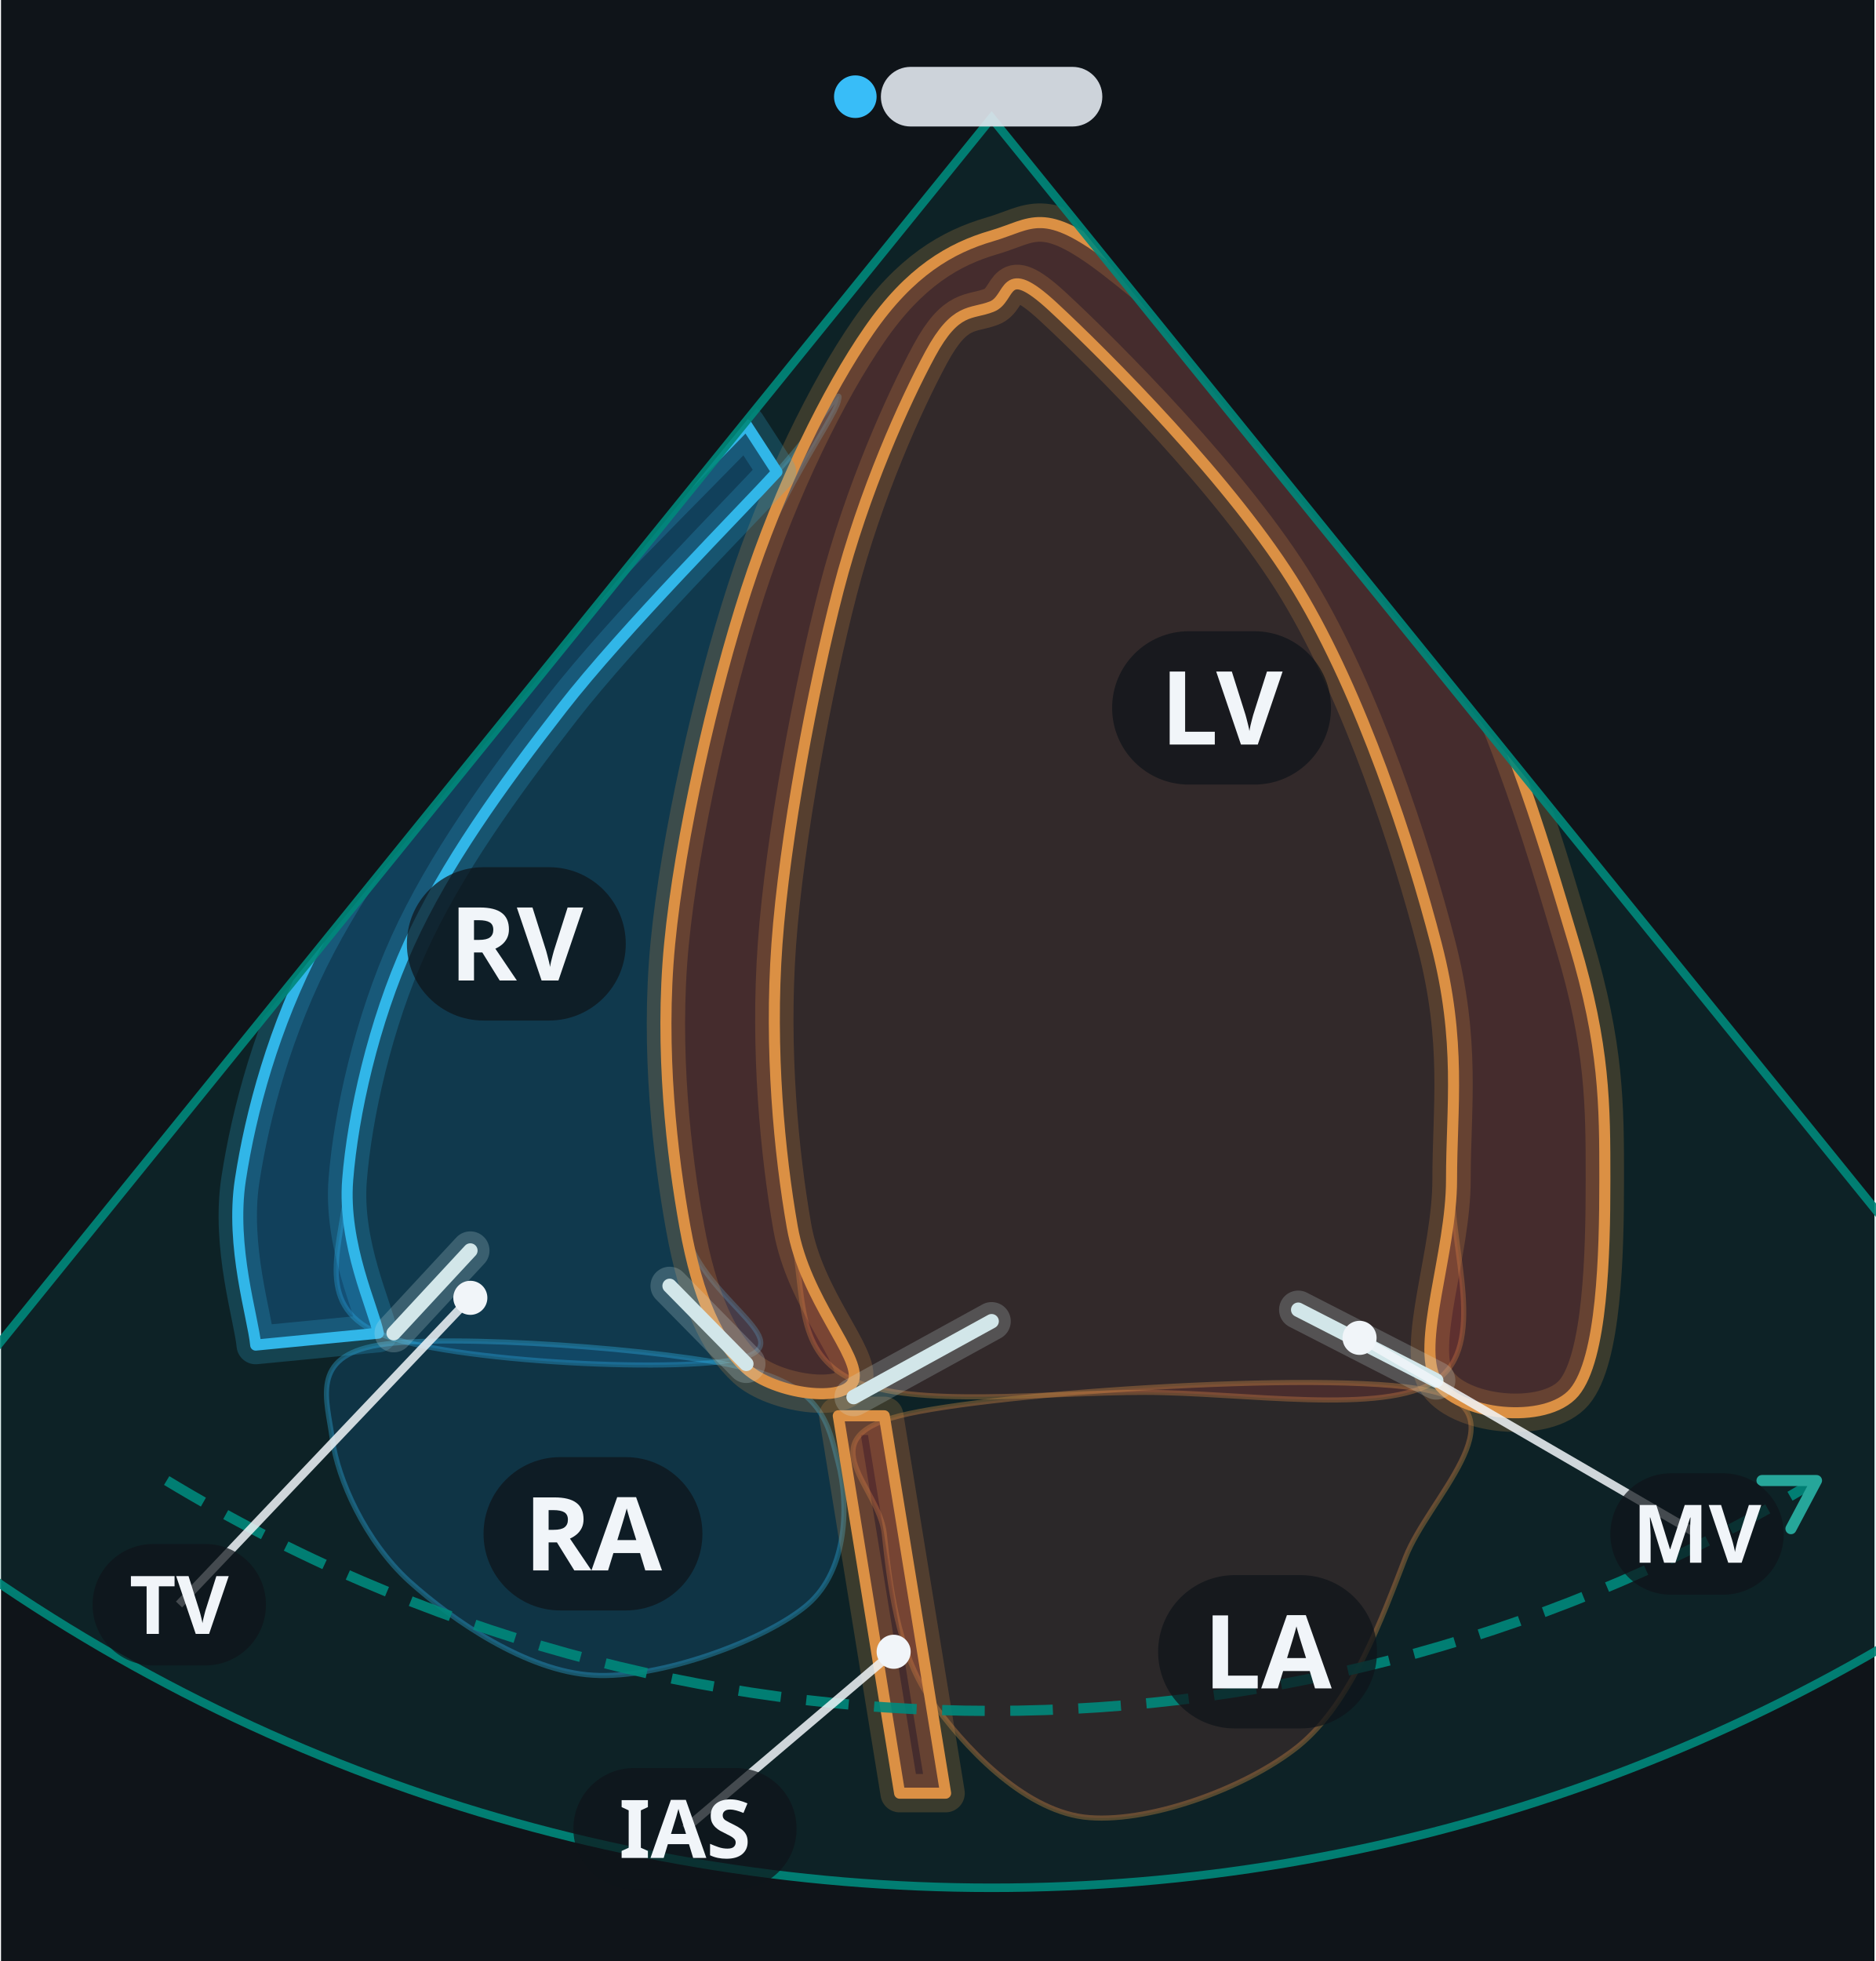
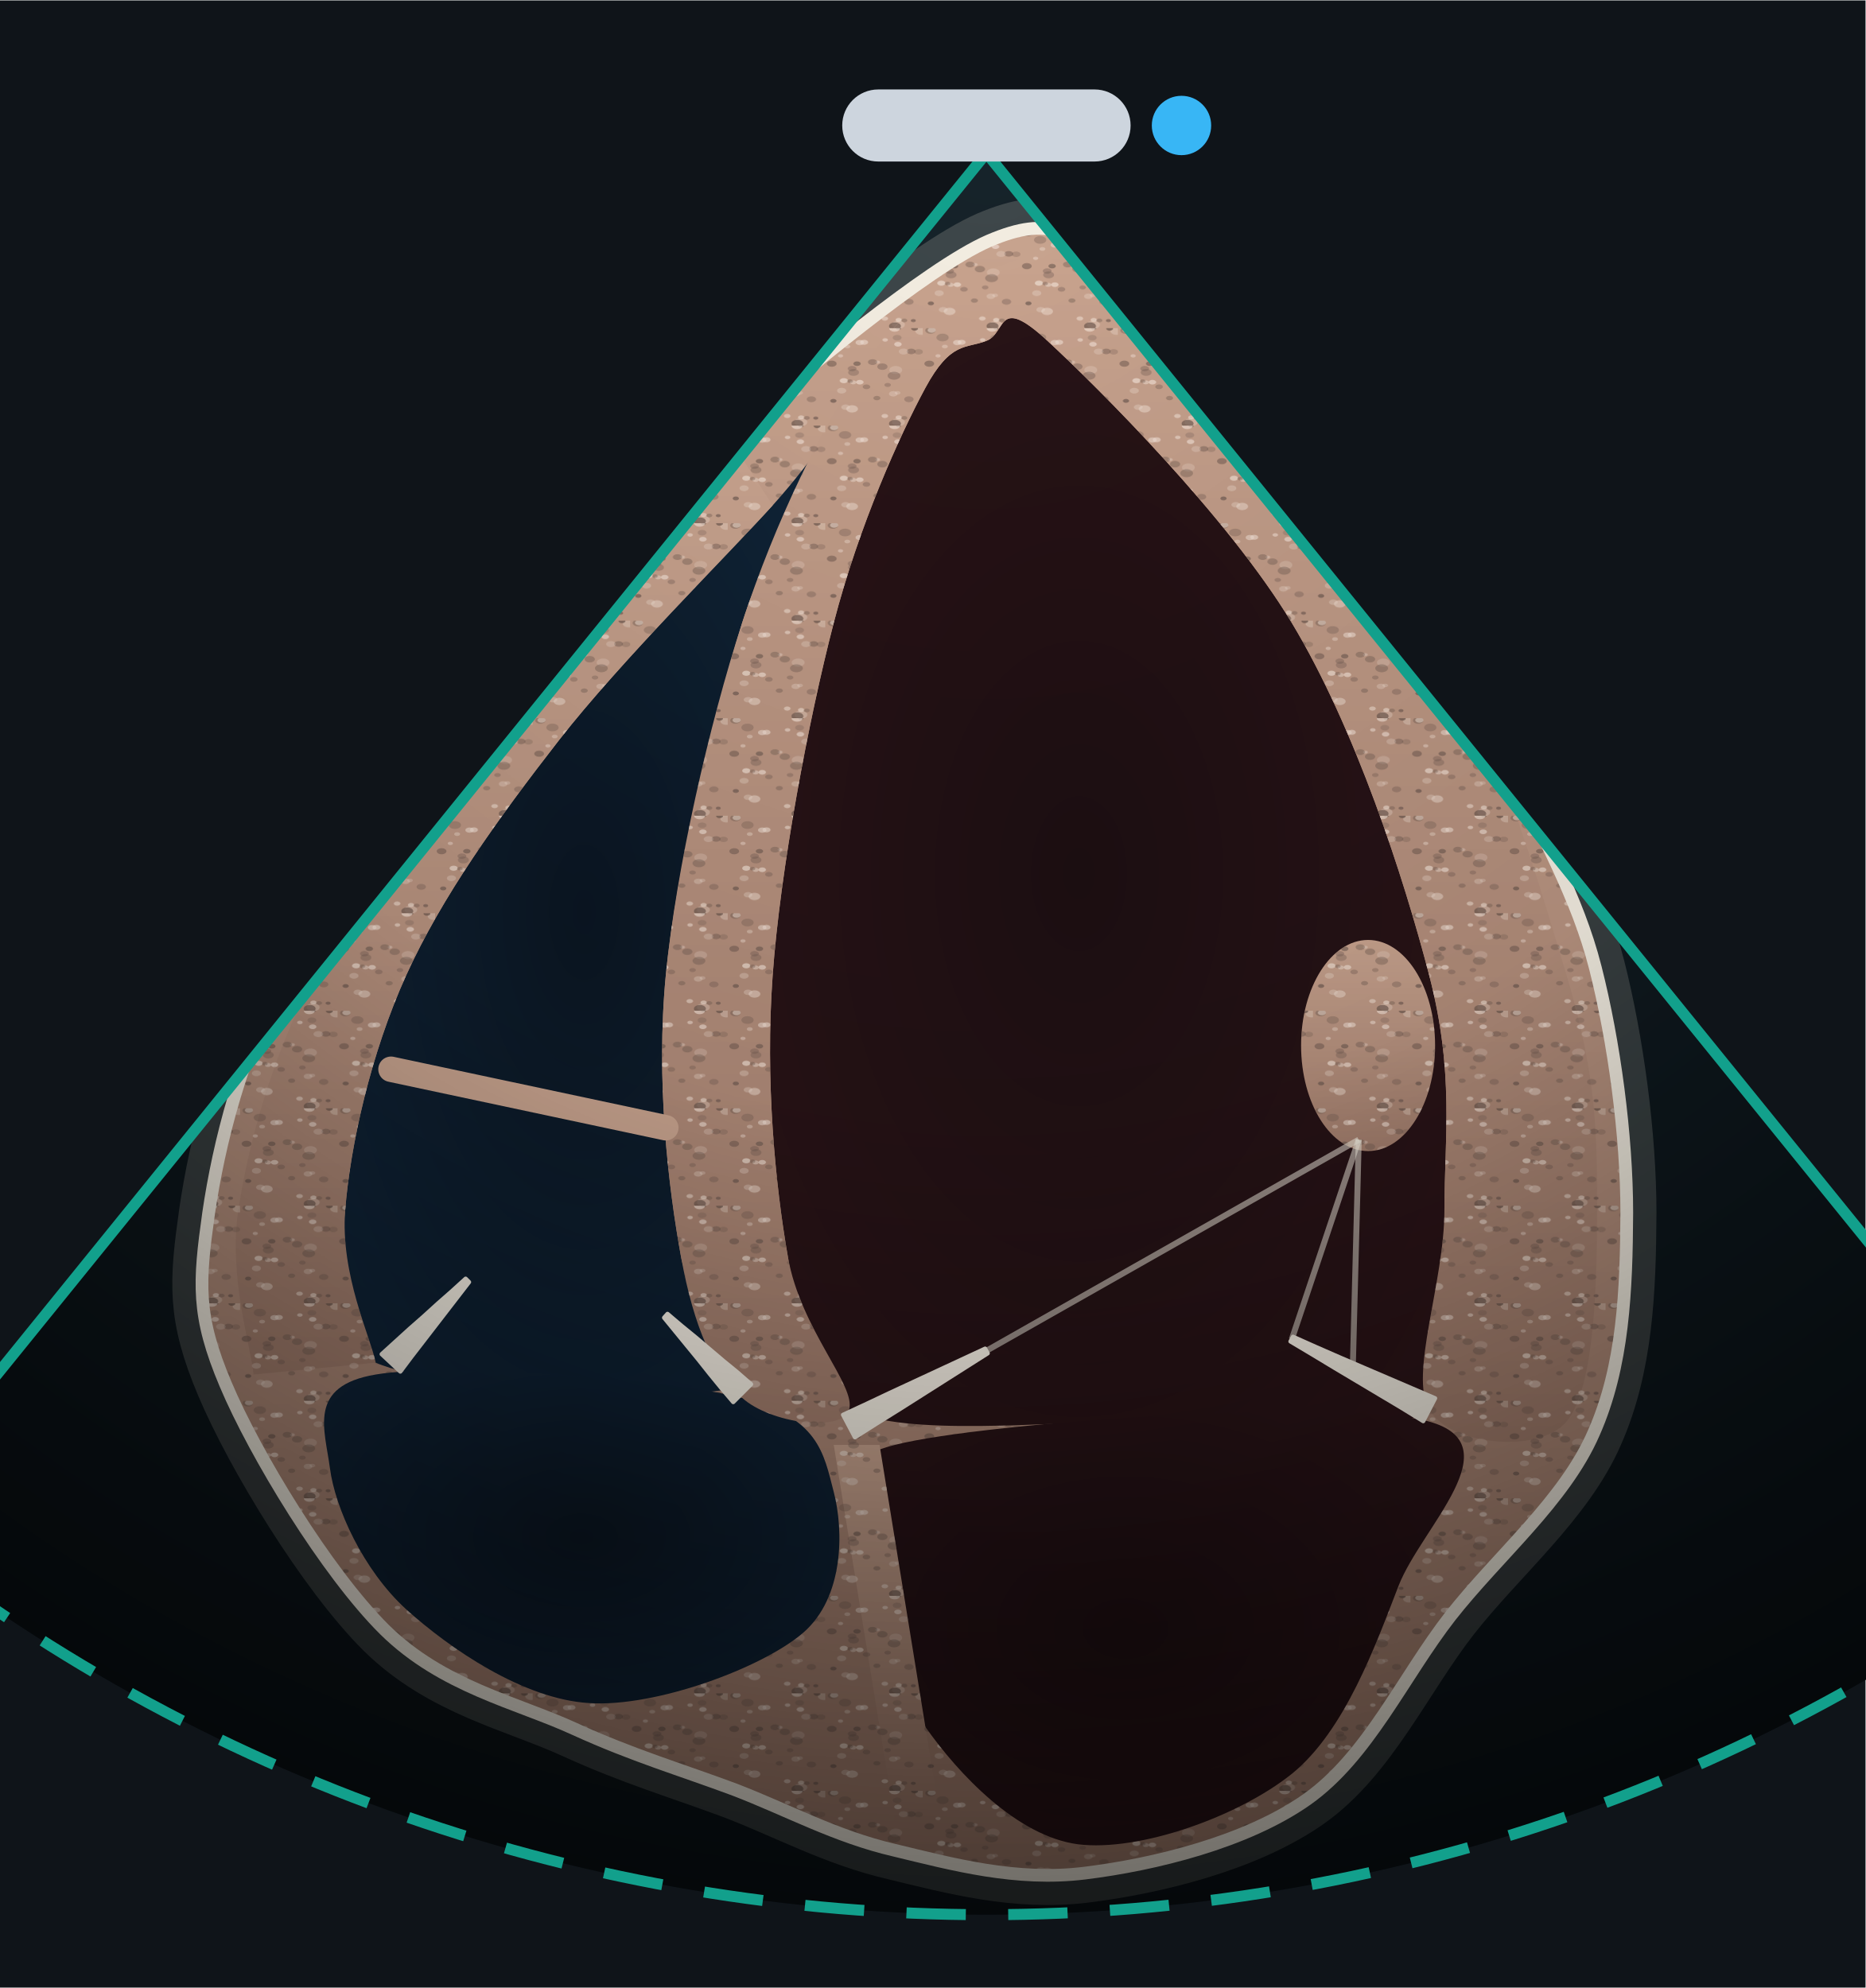
- <svg xmlns="http://www.w3.org/2000/svg" width="440" height="460" viewBox="127.4 0.0 439.9 460.4">
+ <svg xmlns="http://www.w3.org/2000/svg" width="440" height="469" viewBox="127.4 -8.3 439.9 468.7">
  <defs>
    <clipPath id="sector">
      <path d="M 360.0 27.7 L 98.5 350.6 A 415.5 415.5 0 0 0 621.5 350.6 Z" />
    </clipPath>
+     <radialGradient id="bg" gradientUnits="userSpaceOnUse" cx="360.0" cy="27.7" r="415.5">
+       <stop offset="0" stop-color="#16232A" />
+       <stop offset="1" stop-color="#0A1217" />
+     </radialGradient>
+     <radialGradient id="depth" gradientUnits="userSpaceOnUse" cx="360.0" cy="27.7" r="415.5">
+       <stop offset="0" stop-color="#000" stop-opacity="0" />
+       <stop offset="0.55" stop-color="#000" stop-opacity="0.08" />
+       <stop offset="1" stop-color="#000" stop-opacity="0.55" />
+     </radialGradient>
+     <linearGradient id="myoG" x1="0" y1="0" x2="0" y2="1">
+       <stop offset="0" stop-color="#C9A48F" />
+       <stop offset="1" stop-color="#A47F6E" />
+     </linearGradient>
+     <linearGradient id="liverG" x1="0" y1="0" x2="0" y2="1">
+       <stop offset="0" stop-color="#8A7A5C" />
+       <stop offset="1" stop-color="#6B5F49" />
+     </linearGradient>
+     <radialGradient id="bloodR" cx="0.5" cy="0.5" r="0.7">
+       <stop offset="0" stop-color="#0B1622" />
+       <stop offset="1" stop-color="#10253A" />
+     </radialGradient>
+     <radialGradient id="bloodL" cx="0.45" cy="0.5" r="0.7">
+       <stop offset="0" stop-color="#1D0F12" />
+       <stop offset="1" stop-color="#2C1418" />
+     </radialGradient>
+     <pattern id="myoS" width="23" height="23" patternUnits="userSpaceOnUse">
+       <ellipse cx="9.16" cy="3.33" rx="0.94" ry="0.59" fill="#F0DED2" fill-opacity="0.60" />
+       <ellipse cx="14.71" cy="13.40" rx="0.77" ry="0.48" fill="#6F5A51" fill-opacity="0.35" />
+       <ellipse cx="16.62" cy="9.87" rx="1.52" ry="0.95" fill="#F0DED2" fill-opacity="0.26" />
+       <ellipse cx="12.17" cy="16.50" rx="0.83" ry="0.52" fill="#6F5A51" fill-opacity="0.40" />
+       <ellipse cx="4.80" cy="18.65" rx="1.02" ry="0.64" fill="#F0DED2" fill-opacity="0.34" />
+       <ellipse cx="17.27" cy="0.00" rx="0.61" ry="0.38" fill="#6F5A51" fill-opacity="0.68" />
+       <ellipse cx="17.06" cy="15.27" rx="0.68" ry="0.42" fill="#F0DED2" fill-opacity="0.28" />
+       <ellipse cx="1.81" cy="0.54" rx="1.23" ry="0.77" fill="#6F5A51" fill-opacity="0.41" />
+       <ellipse cx="3.60" cy="6.53" rx="0.62" ry="0.39" fill="#F0DED2" fill-opacity="0.47" />
+       <ellipse cx="4.67" cy="2.20" rx="1.45" ry="0.91" fill="#6F5A51" fill-opacity="0.33" />
+       <ellipse cx="17.26" cy="22.19" rx="1.52" ry="0.95" fill="#F0DED2" fill-opacity="0.33" />
+       <ellipse cx="1.53" cy="8.38" rx="1.15" ry="0.72" fill="#6F5A51" fill-opacity="0.54" />
+       <ellipse cx="22.68" cy="0.69" rx="1.42" ry="0.89" fill="#F0DED2" fill-opacity="0.36" />
+       <ellipse cx="9.71" cy="13.84" rx="0.89" ry="0.56" fill="#6F5A51" fill-opacity="0.36" />
+       <ellipse cx="8.14" cy="12.75" rx="0.88" ry="0.55" fill="#F0DED2" fill-opacity="0.66" />
+       <ellipse cx="7.49" cy="8.38" rx="0.87" ry="0.54" fill="#6F5A51" fill-opacity="0.61" />
+       <ellipse cx="16.36" cy="0.01" rx="1.30" ry="0.81" fill="#F0DED2" fill-opacity="0.66" />
+       <ellipse cx="16.95" cy="2.24" rx="1.05" ry="0.66" fill="#6F5A51" fill-opacity="0.26" />
+       <ellipse cx="3.86" cy="14.75" rx="1.08" ry="0.68" fill="#F0DED2" fill-opacity="0.34" />
+       <ellipse cx="16.21" cy="11.22" rx="1.51" ry="0.94" fill="#6F5A51" fill-opacity="0.41" />
+       <ellipse cx="17.32" cy="21.05" rx="0.74" ry="0.46" fill="#F0DED2" fill-opacity="0.62" />
+       <ellipse cx="20.27" cy="5.48" rx="1.05" ry="0.66" fill="#6F5A51" fill-opacity="0.46" />
+       <ellipse cx="6.58" cy="12.79" rx="0.76" ry="0.47" fill="#F0DED2" fill-opacity="0.50" />
+       <ellipse cx="22.01" cy="5.58" rx="1.03" ry="0.64" fill="#6F5A51" fill-opacity="0.28" />
+       <ellipse cx="12.36" cy="8.01" rx="0.58" ry="0.36" fill="#F0DED2" fill-opacity="0.38" />
+       <ellipse cx="21.07" cy="0.08" rx="0.81" ry="0.51" fill="#6F5A51" fill-opacity="0.70" />
+       <ellipse cx="4.38" cy="12.39" rx="0.96" ry="0.60" fill="#F0DED2" fill-opacity="0.70" />
+       <ellipse cx="18.65" cy="21.18" rx="0.71" ry="0.44" fill="#6F5A51" fill-opacity="0.38" />
+       <ellipse cx="16.04" cy="15.49" rx="1.02" ry="0.64" fill="#F0DED2" fill-opacity="0.33" />
+       <ellipse cx="1.91" cy="17.16" rx="0.73" ry="0.46" fill="#6F5A51" fill-opacity="0.68" />
+       <ellipse cx="17.14" cy="3.79" rx="0.88" ry="0.55" fill="#F0DED2" fill-opacity="0.65" />
+       <ellipse cx="19.73" cy="16.78" rx="1.11" ry="0.69" fill="#6F5A51" fill-opacity="0.36" />
+       <ellipse cx="14.04" cy="20.73" rx="0.78" ry="0.49" fill="#F0DED2" fill-opacity="0.57" />
+       <ellipse cx="6.67" cy="10.44" rx="1.29" ry="0.81" fill="#6F5A51" fill-opacity="0.34" />
+       <ellipse cx="8.14" cy="3.39" rx="1.00" ry="0.62" fill="#F0DED2" fill-opacity="0.56" />
+       <ellipse cx="20.77" cy="21.22" rx="0.59" ry="0.37" fill="#6F5A51" fill-opacity="0.64" />
+       <ellipse cx="6.32" cy="19.05" rx="1.38" ry="0.86" fill="#F0DED2" fill-opacity="0.50" />
+       <ellipse cx="11.15" cy="8.00" rx="1.09" ry="0.68" fill="#6F5A51" fill-opacity="0.41" />
+       <ellipse cx="2.10" cy="0.47" rx="0.96" ry="0.60" fill="#F0DED2" fill-opacity="0.53" />
+       <ellipse cx="6.33" cy="9.54" rx="1.03" ry="0.64" fill="#6F5A51" fill-opacity="0.36" />
+       <ellipse cx="5.20" cy="4.33" rx="0.70" ry="0.44" fill="#F0DED2" fill-opacity="0.40" />
+       <ellipse cx="13.47" cy="9.08" rx="1.21" ry="0.76" fill="#6F5A51" fill-opacity="0.41" />
+       <ellipse cx="18.46" cy="5.51" rx="1.12" ry="0.70" fill="#F0DED2" fill-opacity="0.29" />
+       <ellipse cx="5.85" cy="12.50" rx="0.67" ry="0.42" fill="#6F5A51" fill-opacity="0.38" />
+       <ellipse cx="14.12" cy="2.77" rx="0.66" ry="0.41" fill="#F0DED2" fill-opacity="0.59" />
+       <ellipse cx="16.43" cy="22.52" rx="1.41" ry="0.88" fill="#6F5A51" fill-opacity="0.70" />
+     </pattern>
+     <pattern id="liverS" width="27" height="27" patternUnits="userSpaceOnUse">
+       <ellipse cx="2.16" cy="15.33" rx="0.94" ry="0.59" fill="#B3A585" fill-opacity="0.60" />
+       <ellipse cx="25.71" cy="11.40" rx="0.77" ry="0.48" fill="#4E4434" fill-opacity="0.35" />
+       <ellipse cx="4.62" cy="21.87" rx="1.52" ry="0.95" fill="#B3A585" fill-opacity="0.26" />
+       <ellipse cx="1.17" cy="10.50" rx="0.83" ry="0.52" fill="#4E4434" fill-opacity="0.40" />
+       <ellipse cx="26.80" cy="18.65" rx="1.02" ry="0.64" fill="#B3A585" fill-opacity="0.34" />
+       <ellipse cx="10.27" cy="18.00" rx="0.61" ry="0.38" fill="#4E4434" fill-opacity="0.68" />
+       <ellipse cx="1.06" cy="23.27" rx="0.68" ry="0.42" fill="#B3A585" fill-opacity="0.28" />
+       <ellipse cx="1.81" cy="14.54" rx="1.23" ry="0.77" fill="#4E4434" fill-opacity="0.41" />
+       <ellipse cx="14.60" cy="0.53" rx="0.62" ry="0.39" fill="#B3A585" fill-opacity="0.47" />
+       <ellipse cx="24.67" cy="8.20" rx="1.45" ry="0.91" fill="#4E4434" fill-opacity="0.33" />
+       <ellipse cx="12.26" cy="13.19" rx="1.52" ry="0.95" fill="#B3A585" fill-opacity="0.33" />
+       <ellipse cx="4.53" cy="1.38" rx="1.15" ry="0.72" fill="#4E4434" fill-opacity="0.54" />
+       <ellipse cx="21.68" cy="23.69" rx="1.42" ry="0.89" fill="#B3A585" fill-opacity="0.36" />
+       <ellipse cx="18.71" cy="3.84" rx="0.89" ry="0.56" fill="#4E4434" fill-opacity="0.36" />
+       <ellipse cx="1.14" cy="3.75" rx="0.88" ry="0.55" fill="#B3A585" fill-opacity="0.66" />
+       <ellipse cx="22.49" cy="25.38" rx="0.87" ry="0.54" fill="#4E4434" fill-opacity="0.61" />
+       <ellipse cx="16.36" cy="14.01" rx="1.30" ry="0.81" fill="#B3A585" fill-opacity="0.66" />
+       <ellipse cx="7.95" cy="17.24" rx="1.05" ry="0.66" fill="#4E4434" fill-opacity="0.26" />
+       <ellipse cx="5.86" cy="10.75" rx="1.08" ry="0.68" fill="#B3A585" fill-opacity="0.34" />
+       <ellipse cx="14.21" cy="24.22" rx="1.51" ry="0.94" fill="#4E4434" fill-opacity="0.41" />
+       <ellipse cx="6.32" cy="4.05" rx="0.74" ry="0.46" fill="#B3A585" fill-opacity="0.62" />
+       <ellipse cx="15.27" cy="1.48" rx="1.05" ry="0.66" fill="#4E4434" fill-opacity="0.46" />
+       <ellipse cx="26.58" cy="17.79" rx="0.76" ry="0.47" fill="#B3A585" fill-opacity="0.50" />
+       <ellipse cx="2.01" cy="0.58" rx="1.03" ry="0.64" fill="#4E4434" fill-opacity="0.28" />
+       <ellipse cx="19.36" cy="11.01" rx="0.58" ry="0.36" fill="#B3A585" fill-opacity="0.38" />
+       <ellipse cx="7.07" cy="13.08" rx="0.81" ry="0.51" fill="#4E4434" fill-opacity="0.70" />
+       <ellipse cx="5.38" cy="12.39" rx="0.96" ry="0.60" fill="#B3A585" fill-opacity="0.70" />
+       <ellipse cx="16.65" cy="26.18" rx="0.71" ry="0.44" fill="#4E4434" fill-opacity="0.38" />
+       <ellipse cx="14.04" cy="8.49" rx="1.02" ry="0.64" fill="#B3A585" fill-opacity="0.33" />
+       <ellipse cx="14.91" cy="21.16" rx="0.73" ry="0.46" fill="#4E4434" fill-opacity="0.68" />
+       <ellipse cx="26.14" cy="13.79" rx="0.88" ry="0.55" fill="#B3A585" fill-opacity="0.65" />
+       <ellipse cx="26.73" cy="7.78" rx="1.11" ry="0.69" fill="#4E4434" fill-opacity="0.36" />
+       <ellipse cx="16.04" cy="24.73" rx="0.78" ry="0.49" fill="#B3A585" fill-opacity="0.57" />
+       <ellipse cx="26.67" cy="3.44" rx="1.29" ry="0.81" fill="#4E4434" fill-opacity="0.34" />
+       <ellipse cx="8.14" cy="22.39" rx="1.00" ry="0.62" fill="#B3A585" fill-opacity="0.56" />
+       <ellipse cx="18.77" cy="2.22" rx="0.59" ry="0.37" fill="#4E4434" fill-opacity="0.64" />
+       <ellipse cx="24.32" cy="18.05" rx="1.38" ry="0.86" fill="#B3A585" fill-opacity="0.50" />
+       <ellipse cx="3.15" cy="20.00" rx="1.09" ry="0.68" fill="#4E4434" fill-opacity="0.41" />
+       <ellipse cx="26.10" cy="20.47" rx="0.96" ry="0.60" fill="#B3A585" fill-opacity="0.53" />
+       <ellipse cx="16.33" cy="19.54" rx="1.03" ry="0.64" fill="#4E4434" fill-opacity="0.36" />
+       <ellipse cx="22.20" cy="7.33" rx="0.70" ry="0.44" fill="#B3A585" fill-opacity="0.40" />
+       <ellipse cx="21.47" cy="21.08" rx="1.21" ry="0.76" fill="#4E4434" fill-opacity="0.41" />
+       <ellipse cx="0.46" cy="13.51" rx="1.12" ry="0.70" fill="#B3A585" fill-opacity="0.29" />
+       <ellipse cx="8.85" cy="22.50" rx="0.67" ry="0.42" fill="#4E4434" fill-opacity="0.38" />
+       <ellipse cx="20.12" cy="22.77" rx="0.66" ry="0.41" fill="#B3A585" fill-opacity="0.59" />
+       <ellipse cx="16.43" cy="2.52" rx="1.41" ry="0.88" fill="#4E4434" fill-opacity="0.70" />
+       <ellipse cx="10.22" cy="26.43" rx="0.60" ry="0.38" fill="#B3A585" fill-opacity="0.38" />
+       <ellipse cx="25.29" cy="19.70" rx="0.95" ry="0.59" fill="#4E4434" fill-opacity="0.42" />
+       <ellipse cx="11.56" cy="15.85" rx="0.70" ry="0.44" fill="#B3A585" fill-opacity="0.44" />
+       <ellipse cx="26.03" cy="8.96" rx="0.89" ry="0.56" fill="#4E4434" fill-opacity="0.25" />
+       <ellipse cx="12.98" cy="21.07" rx="0.92" ry="0.57" fill="#B3A585" fill-opacity="0.38" />
+       <ellipse cx="24.69" cy="13.38" rx="0.87" ry="0.54" fill="#4E4434" fill-opacity="0.30" />
+       <ellipse cx="8.76" cy="5.97" rx="0.90" ry="0.56" fill="#B3A585" fill-opacity="0.64" />
+       <ellipse cx="17.35" cy="14.44" rx="1.13" ry="0.71" fill="#4E4434" fill-opacity="0.38" />
+     </pattern>
  </defs>
-   <rect x="127.4" y="0.0" width="439.9" height="460.4" fill="#0F1419" />
+   <rect x="127.4" y="-8.3" width="439.9" height="468.7" fill="#0F1419" />
  <g clip-path="url(#sector)">
-     <path d="M 309.6 110.8 C 298.8 122.8 273.6 147.7 259.2 166.2 C 244.8 184.7 231.6 203.1 223.2 221.6 C 214.8 240.1 210.0 261.8 208.8 277.0 C 207.6 292.2 200.4 306.1 216.0 313.0 C 231.6 319.9 290.4 322.7 302.4 318.5 C 314.4 314.4 291.0 304.2 288.0 288.1 C 285.0 271.9 282.0 246.5 284.4 221.6 C 286.8 196.7 295.8 159.7 302.4 138.5 C 309.0 117.3 322.8 98.8 324.0 94.2 C 325.2 89.6 320.4 98.8 309.6 110.8 Z" fill="#1E88E5" fill-opacity="0.22" stroke="#38BDF8" stroke-opacity="0.35" stroke-width="1.2" />
-     <path d="M 345.6 83.1 C 351.6 72.0 355.2 73.9 360.0 72.0 C 364.8 70.2 362.4 60.9 374.4 72.0 C 386.4 83.1 417.0 113.6 432.0 138.5 C 447.0 163.4 458.4 198.5 464.4 221.6 C 470.4 244.7 468.0 259.9 468.0 277.0 C 468.0 294.1 476.4 315.8 464.4 324.1 C 452.4 332.4 418.8 326.9 396.0 326.9 C 373.2 326.9 341.4 330.6 327.6 324.1 C 313.8 317.6 316.2 305.2 313.2 288.1 C 310.2 271.0 307.8 246.5 309.6 221.6 C 311.4 196.7 318.0 161.6 324.0 138.5 C 330.0 115.4 339.6 94.2 345.6 83.1 Z" fill="#E53935" fill-opacity="0.2" stroke="#FB923C" stroke-opacity="0.35" stroke-width="1.2" />
-     <path d="M 216.0 315.8 C 232.2 313.0 284.4 316.7 302.4 321.3 C 320.4 325.9 321.6 334.2 324.0 343.5 C 326.4 352.7 326.4 368.4 316.8 376.7 C 307.2 385.0 282.0 394.3 266.4 393.3 C 250.8 392.4 233.4 380.4 223.2 371.2 C 213.0 361.9 206.4 347.2 205.2 337.9 C 204.0 328.7 199.8 318.5 216.0 315.8 Z" fill="#1E88E5" fill-opacity="0.18" stroke="#38BDF8" stroke-opacity="0.35" stroke-width="1.2" />
-     <path d="M 338.4 332.4 C 360.0 326.9 444.6 321.3 464.4 326.9 C 484.2 332.4 462.6 351.8 457.2 365.6 C 451.8 379.5 444.6 399.8 432.0 410.0 C 419.4 420.1 396.0 428.4 381.6 426.6 C 367.2 424.7 353.4 410.0 345.6 398.9 C 337.8 387.8 336.0 371.2 334.8 360.1 C 333.6 349.0 316.8 337.9 338.4 332.4 Z" fill="#E53935" fill-opacity="0.16" stroke="#FB923C" stroke-opacity="0.35" stroke-width="1.2" />
-     <path d="M 302.4 321.3 C 295.8 315.3 291.0 304.7 288.0 288.1 C 285.0 271.5 282.0 246.5 284.4 221.6 C 286.8 196.7 294.6 162.5 302.4 138.5 C 310.2 114.5 321.6 91.4 331.2 77.6 C 340.8 63.7 350.4 58.2 360.0 55.4 C 369.6 52.6 372.0 48.0 388.8 60.9 C 405.6 73.9 442.8 106.2 460.8 133.0 C 478.8 159.7 489.6 197.6 496.8 221.6 C 504.0 245.6 504.0 259.5 504.0 277.0 C 504.0 294.5 503.4 319.0 496.8 326.9 C 490.2 334.7 469.2 332.4 464.4 324.1 C 459.6 315.8 468.0 294.1 468.0 277.0 C 468.0 259.9 470.4 244.7 464.4 221.6 C 458.4 198.5 447.0 163.4 432.0 138.5 C 417.0 113.6 386.4 83.1 374.4 72.0 C 362.4 60.9 364.8 70.2 360.0 72.0 C 355.2 73.9 351.6 72.0 345.6 83.1 C 339.6 94.2 330.0 115.4 324.0 138.5 C 318.0 161.6 311.4 196.7 309.6 221.6 C 307.8 246.5 310.2 271.0 313.2 288.1 C 316.2 305.2 329.4 318.5 327.6 324.1 C 325.8 329.6 309.0 327.3 302.4 321.3 Z" fill="#E53935" fill-opacity="0.3" stroke="#FB923C" stroke-opacity="0.22" stroke-width="9.0" stroke-linejoin="round" stroke-linecap="round" />
-     <path d="M 302.4 321.3 C 295.8 315.3 291.0 304.7 288.0 288.1 C 285.0 271.5 282.0 246.5 284.4 221.6 C 286.8 196.7 294.6 162.5 302.4 138.5 C 310.2 114.5 321.6 91.4 331.2 77.6 C 340.8 63.7 350.4 58.2 360.0 55.4 C 369.6 52.6 372.0 48.0 388.8 60.9 C 405.6 73.9 442.8 106.2 460.8 133.0 C 478.8 159.7 489.6 197.6 496.8 221.6 C 504.0 245.6 504.0 259.5 504.0 277.0 C 504.0 294.5 503.4 319.0 496.8 326.9 C 490.2 334.7 469.2 332.4 464.4 324.1 C 459.6 315.8 468.0 294.1 468.0 277.0 C 468.0 259.9 470.4 244.7 464.4 221.6 C 458.4 198.5 447.0 163.4 432.0 138.5 C 417.0 113.6 386.4 83.1 374.4 72.0 C 362.4 60.9 364.8 70.2 360.0 72.0 C 355.2 73.9 351.6 72.0 345.6 83.1 C 339.6 94.2 330.0 115.4 324.0 138.5 C 318.0 161.6 311.4 196.7 309.6 221.6 C 307.8 246.5 310.2 271.0 313.2 288.1 C 316.2 305.2 329.4 318.5 327.6 324.1 C 325.8 329.6 309.0 327.3 302.4 321.3 Z" fill="none" stroke="#FB923C" stroke-width="2.6" stroke-linejoin="round" stroke-linecap="round" />
-     <path d="M 302.4 99.7 C 292.8 109.9 261.6 140.3 244.8 160.7 C 228.0 181.0 211.8 202.2 201.6 221.6 C 191.4 241.0 186.0 261.3 183.6 277.0 C 181.2 292.7 186.6 309.3 187.2 315.8 L 216.0 313.0 C 214.8 307.0 207.6 292.2 208.8 277.0 C 210.0 261.8 214.8 240.1 223.2 221.6 C 231.6 203.1 244.8 184.7 259.2 166.2 C 273.6 147.7 301.2 120.0 309.6 110.8 Z" fill="#1E88E5" fill-opacity="0.3" stroke="#38BDF8" stroke-opacity="0.22" stroke-width="9.0" stroke-linejoin="round" stroke-linecap="round" />
-     <path d="M 302.4 99.7 C 292.8 109.9 261.6 140.3 244.8 160.7 C 228.0 181.0 211.8 202.2 201.6 221.6 C 191.4 241.0 186.0 261.3 183.6 277.0 C 181.2 292.7 186.6 309.3 187.2 315.8 L 216.0 313.0 C 214.8 307.0 207.6 292.2 208.8 277.0 C 210.0 261.8 214.8 240.1 223.2 221.6 C 231.6 203.1 244.8 184.7 259.2 166.2 C 273.6 147.7 301.2 120.0 309.6 110.8 Z" fill="none" stroke="#38BDF8" stroke-width="2.6" stroke-linejoin="round" stroke-linecap="round" />
-     <path d="M 324.0 332.4 C 325.2 339.8 328.8 361.9 331.2 376.7 C 333.6 391.5 337.2 413.7 338.4 421.0 L 349.2 421.0 C 348.0 413.7 344.4 391.5 342.0 376.7 C 339.6 361.9 336.0 339.8 334.8 332.4 Z" fill="#E53935" fill-opacity="0.3" stroke="#FB923C" stroke-opacity="0.22" stroke-width="9.0" stroke-linejoin="round" stroke-linecap="round" />
-     <path d="M 324.0 332.4 C 325.2 339.8 328.8 361.9 331.2 376.7 C 333.6 391.5 337.2 413.7 338.4 421.0 L 349.2 421.0 C 348.0 413.7 344.4 391.5 342.0 376.7 C 339.6 361.9 336.0 339.8 334.8 332.4 Z" fill="none" stroke="#FB923C" stroke-width="2.6" stroke-linejoin="round" stroke-linecap="round" />
-     <path d="M 219.6 313.0 L 237.6 293.6" fill="none" fill-opacity="0.0" stroke="#F1F5F9" stroke-opacity="0.22" stroke-width="9.0" stroke-linejoin="round" stroke-linecap="round" />
-     <path d="M 219.6 313.0 L 237.6 293.6" fill="none" stroke="#F1F5F9" stroke-width="3.4" stroke-linejoin="round" stroke-linecap="round" />
-     <path d="M 302.4 320.2 L 284.4 301.9" fill="none" fill-opacity="0.0" stroke="#F1F5F9" stroke-opacity="0.22" stroke-width="9.0" stroke-linejoin="round" stroke-linecap="round" />
-     <path d="M 302.4 320.2 L 284.4 301.9" fill="none" stroke="#F1F5F9" stroke-width="3.4" stroke-linejoin="round" stroke-linecap="round" />
-     <path d="M 327.6 328.0 L 360.0 310.2" fill="none" fill-opacity="0.0" stroke="#F1F5F9" stroke-opacity="0.22" stroke-width="9.0" stroke-linejoin="round" stroke-linecap="round" />
-     <path d="M 327.6 328.0 L 360.0 310.2" fill="none" stroke="#F1F5F9" stroke-width="3.4" stroke-linejoin="round" stroke-linecap="round" />
-     <path d="M 464.4 324.1 L 432.0 307.5" fill="none" fill-opacity="0.0" stroke="#F1F5F9" stroke-opacity="0.22" stroke-width="9.0" stroke-linejoin="round" stroke-linecap="round" />
-     <path d="M 464.4 324.1 L 432.0 307.5" fill="none" stroke="#F1F5F9" stroke-width="3.4" stroke-linejoin="round" stroke-linecap="round" />
+     <path d="M 360.0 27.7 L 98.5 350.6 A 415.5 415.5 0 0 0 621.5 350.6 Z" fill="url(#bg)" />
+     <path d="M 176.6 277.7 C 179.0 261.3 184.3 240.1 194.9 219.7 C 205.4 199.4 227.3 171.5 239.9 155.6 C 252.5 139.7 260.2 134.7 270.3 124.3 C 280.5 113.8 285.7 105.6 300.7 92.9 C 315.8 80.3 345.7 54.9 360.6 48.4 C 375.6 42.0 379.2 47.0 390.4 54.1 C 401.6 61.2 415.5 78.7 428.0 91.0 C 440.5 103.3 456.1 114.0 465.6 127.8 C 475.0 141.7 478.2 158.5 484.6 173.9 C 490.9 189.2 499.2 202.6 503.6 219.9 C 508.0 237.2 511.0 259.4 511.0 277.7 C 510.9 296.0 510.2 313.8 503.2 329.6 C 496.3 345.5 480.7 358.4 469.4 372.8 C 458.2 387.2 450.0 405.8 435.6 416.0 C 421.3 426.1 399.5 431.4 383.2 433.4 C 367.0 435.4 352.0 431.3 338.3 428.0 C 324.5 424.8 313.1 418.5 300.6 413.7 C 288.0 409.0 276.7 405.7 262.9 399.4 C 249.2 393.1 231.8 389.5 218.1 376.0 C 204.4 362.4 187.5 334.5 180.6 318.1 C 173.7 301.8 174.3 294.1 176.6 277.7 Z" fill="none" stroke="#F4EEE2" stroke-opacity="0.18" stroke-width="14" stroke-linejoin="round" />
+     <path d="M 176.6 277.7 C 179.0 261.3 184.3 240.1 194.9 219.7 C 205.4 199.4 227.3 171.5 239.9 155.6 C 252.5 139.7 260.2 134.7 270.3 124.3 C 280.5 113.8 285.7 105.6 300.7 92.9 C 315.8 80.3 345.7 54.9 360.6 48.4 C 375.6 42.0 379.2 47.0 390.4 54.1 C 401.6 61.2 415.5 78.7 428.0 91.0 C 440.5 103.3 456.1 114.0 465.6 127.8 C 475.0 141.7 478.2 158.5 484.6 173.9 C 490.9 189.2 499.2 202.6 503.6 219.9 C 508.0 237.2 511.0 259.4 511.0 277.7 C 510.9 296.0 510.2 313.8 503.2 329.6 C 496.3 345.5 480.7 358.4 469.4 372.8 C 458.2 387.2 450.0 405.8 435.6 416.0 C 421.3 426.1 399.5 431.4 383.2 433.4 C 367.0 435.4 352.0 431.3 338.3 428.0 C 324.5 424.8 313.1 418.5 300.6 413.7 C 288.0 409.0 276.7 405.7 262.9 399.4 C 249.2 393.1 231.8 389.5 218.1 376.0 C 204.4 362.4 187.5 334.5 180.6 318.1 C 173.7 301.8 174.3 294.1 176.6 277.7 Z" fill="url(#myoG)" />
+     <path d="M 176.6 277.7 C 179.0 261.3 184.3 240.1 194.9 219.7 C 205.4 199.4 227.3 171.5 239.9 155.6 C 252.5 139.7 260.2 134.7 270.3 124.3 C 280.5 113.8 285.7 105.6 300.7 92.9 C 315.8 80.3 345.7 54.9 360.6 48.4 C 375.6 42.0 379.2 47.0 390.4 54.1 C 401.6 61.2 415.5 78.7 428.0 91.0 C 440.5 103.3 456.1 114.0 465.6 127.8 C 475.0 141.7 478.2 158.5 484.6 173.9 C 490.9 189.2 499.2 202.6 503.6 219.9 C 508.0 237.2 511.0 259.4 511.0 277.7 C 510.9 296.0 510.2 313.8 503.2 329.6 C 496.3 345.5 480.7 358.4 469.4 372.8 C 458.2 387.2 450.0 405.8 435.6 416.0 C 421.3 426.1 399.5 431.4 383.2 433.4 C 367.0 435.4 352.0 431.3 338.3 428.0 C 324.5 424.8 313.1 418.5 300.6 413.7 C 288.0 409.0 276.7 405.7 262.9 399.4 C 249.2 393.1 231.8 389.5 218.1 376.0 C 204.4 362.4 187.5 334.5 180.6 318.1 C 173.7 301.8 174.3 294.1 176.6 277.7 Z" fill="url(#myoS)" />
+     <path d="M 176.6 277.7 C 179.0 261.3 184.3 240.1 194.9 219.7 C 205.4 199.4 227.3 171.5 239.9 155.6 C 252.5 139.7 260.2 134.7 270.3 124.3 C 280.5 113.8 285.7 105.6 300.7 92.9 C 315.8 80.3 345.7 54.9 360.6 48.4 C 375.6 42.0 379.2 47.0 390.4 54.1 C 401.6 61.2 415.5 78.7 428.0 91.0 C 440.5 103.3 456.1 114.0 465.6 127.8 C 475.0 141.7 478.2 158.5 484.6 173.9 C 490.9 189.2 499.2 202.6 503.6 219.9 C 508.0 237.2 511.0 259.4 511.0 277.7 C 510.9 296.0 510.2 313.8 503.2 329.6 C 496.3 345.5 480.7 358.4 469.4 372.8 C 458.2 387.2 450.0 405.8 435.6 416.0 C 421.3 426.1 399.5 431.4 383.2 433.4 C 367.0 435.4 352.0 431.3 338.3 428.0 C 324.5 424.8 313.1 418.5 300.6 413.7 C 288.0 409.0 276.7 405.7 262.9 399.4 C 249.2 393.1 231.8 389.5 218.1 376.0 C 204.4 362.4 187.5 334.5 180.6 318.1 C 173.7 301.8 174.3 294.1 176.6 277.7 Z" fill="none" stroke="#F4EEE2" stroke-width="3" stroke-linejoin="round" />
+     <path d="M 309.6 110.8 C 298.8 122.8 273.6 147.7 259.2 166.2 C 244.8 184.7 231.6 203.1 223.2 221.6 C 214.8 240.1 210.0 261.8 208.8 277.0 C 207.6 292.2 200.4 306.1 216.0 313.0 C 231.6 319.9 290.4 322.7 302.4 318.5 C 314.4 314.4 291.0 304.2 288.0 288.1 C 285.0 271.9 282.0 246.5 284.4 221.6 C 286.8 196.7 295.8 159.7 302.4 138.5 C 309.0 117.3 322.8 98.8 324.0 94.2 C 325.2 89.6 320.4 98.8 309.6 110.8 Z" fill="url(#bloodR)" />
+     <path d="M 345.6 83.1 C 351.6 72.0 355.2 73.9 360.0 72.0 C 364.8 70.2 362.4 60.9 374.4 72.0 C 386.4 83.1 417.0 113.6 432.0 138.5 C 447.0 163.4 458.4 198.5 464.4 221.6 C 470.4 244.7 468.0 259.9 468.0 277.0 C 468.0 294.1 476.4 315.8 464.4 324.1 C 452.4 332.4 418.8 326.9 396.0 326.9 C 373.2 326.9 341.4 330.6 327.6 324.1 C 313.8 317.6 316.2 305.2 313.2 288.1 C 310.2 271.0 307.8 246.5 309.6 221.6 C 311.4 196.7 318.0 161.6 324.0 138.5 C 330.0 115.4 339.6 94.2 345.6 83.1 Z" fill="url(#bloodL)" />
+     <path d="M 216.0 315.8 C 232.2 313.0 284.4 316.7 302.4 321.3 C 320.4 325.9 321.6 334.2 324.0 343.5 C 326.4 352.7 326.4 368.4 316.8 376.7 C 307.2 385.0 282.0 394.3 266.4 393.3 C 250.8 392.4 233.4 380.4 223.2 371.2 C 213.0 361.9 206.4 347.2 205.2 337.9 C 204.0 328.7 199.8 318.5 216.0 315.8 Z" fill="url(#bloodR)" />
+     <path d="M 338.4 332.4 C 360.0 326.9 444.6 321.3 464.4 326.9 C 484.2 332.4 462.6 351.8 457.2 365.6 C 451.8 379.5 444.6 399.8 432.0 410.0 C 419.4 420.1 396.0 428.4 381.6 426.6 C 367.2 424.7 353.4 410.0 345.6 398.9 C 337.8 387.8 336.0 371.2 334.8 360.1 C 333.6 349.0 316.8 337.9 338.4 332.4 Z" fill="url(#bloodL)" />
+     <path d="M 302.4 321.3 C 295.8 315.3 291.0 304.7 288.0 288.1 C 285.0 271.5 282.0 246.5 284.4 221.6 C 286.8 196.7 294.6 162.5 302.4 138.5 C 310.2 114.5 321.6 91.4 331.2 77.6 C 340.8 63.7 350.4 58.2 360.0 55.4 C 369.6 52.6 372.0 48.0 388.8 60.9 C 405.6 73.9 442.8 106.2 460.8 133.0 C 478.8 159.7 489.6 197.6 496.8 221.6 C 504.0 245.6 504.0 259.5 504.0 277.0 C 504.0 294.5 503.4 319.0 496.8 326.9 C 490.2 334.7 469.2 332.4 464.4 324.1 C 459.6 315.8 468.0 294.1 468.0 277.0 C 468.0 259.9 470.4 244.7 464.4 221.6 C 458.4 198.5 447.0 163.4 432.0 138.5 C 417.0 113.6 386.4 83.1 374.4 72.0 C 362.4 60.9 364.8 70.2 360.0 72.0 C 355.2 73.9 351.6 72.0 345.6 83.1 C 339.6 94.2 330.0 115.4 324.0 138.5 C 318.0 161.6 311.4 196.7 309.6 221.6 C 307.8 246.5 310.2 271.0 313.2 288.1 C 316.2 305.2 329.4 318.5 327.6 324.1 C 325.8 329.6 309.0 327.3 302.4 321.3 Z" fill="url(#myoG)" />
+     <path d="M 302.4 321.3 C 295.8 315.3 291.0 304.7 288.0 288.1 C 285.0 271.5 282.0 246.5 284.4 221.6 C 286.8 196.7 294.6 162.5 302.4 138.5 C 310.2 114.5 321.6 91.4 331.2 77.6 C 340.8 63.7 350.4 58.2 360.0 55.4 C 369.6 52.6 372.0 48.0 388.8 60.9 C 405.6 73.9 442.8 106.2 460.8 133.0 C 478.8 159.7 489.6 197.6 496.8 221.6 C 504.0 245.6 504.0 259.5 504.0 277.0 C 504.0 294.5 503.4 319.0 496.8 326.9 C 490.2 334.7 469.2 332.4 464.4 324.1 C 459.6 315.8 468.0 294.1 468.0 277.0 C 468.0 259.9 470.4 244.7 464.4 221.6 C 458.4 198.5 447.0 163.4 432.0 138.5 C 417.0 113.6 386.4 83.1 374.4 72.0 C 362.4 60.9 364.8 70.2 360.0 72.0 C 355.2 73.9 351.6 72.0 345.6 83.1 C 339.6 94.2 330.0 115.4 324.0 138.5 C 318.0 161.6 311.4 196.7 309.6 221.6 C 307.8 246.5 310.2 271.0 313.2 288.1 C 316.2 305.2 329.4 318.5 327.6 324.1 C 325.8 329.6 309.0 327.3 302.4 321.3 Z" fill="url(#myoS)" />
+     <path d="M 302.4 99.7 C 292.8 109.9 261.6 140.3 244.8 160.7 C 228.0 181.0 211.8 202.2 201.6 221.6 C 191.4 241.0 186.0 261.3 183.6 277.0 C 181.2 292.7 186.6 309.3 187.2 315.8 L 216.0 313.0 C 214.8 307.0 207.6 292.2 208.8 277.0 C 210.0 261.8 214.8 240.1 223.2 221.6 C 231.6 203.1 244.8 184.7 259.2 166.2 C 273.6 147.7 301.2 120.0 309.6 110.8 Z" fill="url(#myoG)" />
+     <path d="M 302.4 99.7 C 292.8 109.9 261.6 140.3 244.8 160.7 C 228.0 181.0 211.8 202.2 201.6 221.6 C 191.4 241.0 186.0 261.3 183.6 277.0 C 181.2 292.7 186.6 309.3 187.2 315.8 L 216.0 313.0 C 214.8 307.0 207.6 292.2 208.8 277.0 C 210.0 261.8 214.8 240.1 223.2 221.6 C 231.6 203.1 244.8 184.7 259.2 166.2 C 273.6 147.7 301.2 120.0 309.6 110.8 Z" fill="url(#myoS)" />
+     <path d="M 324.0 332.4 C 325.2 339.8 328.8 361.9 331.2 376.7 C 333.6 391.5 337.2 413.7 338.4 421.0 L 349.2 421.0 C 348.0 413.7 344.4 391.5 342.0 376.7 C 339.6 361.9 336.0 339.8 334.8 332.4 Z" fill="url(#myoG)" />
+     <path d="M 324.0 332.4 C 325.2 339.8 328.8 361.9 331.2 376.7 C 333.6 391.5 337.2 413.7 338.4 421.0 L 349.2 421.0 C 348.0 413.7 344.4 391.5 342.0 376.7 C 339.6 361.9 336.0 339.8 334.8 332.4 Z" fill="url(#myoS)" />
+     <path d="M 221.8 315.1 L 224.5 311.5 L 227.2 308.0 L 229.9 304.5 L 232.6 301.0 L 235.3 297.5 L 238.0 294.0 L 237.2 293.2 L 233.9 296.2 L 230.6 299.1 L 227.3 302.1 L 224.0 305.0 L 220.7 308.0 L 217.4 311.0 Z" fill="#F7F1E6" stroke="#F7F1E6" stroke-width="1" stroke-linejoin="round" />
+     <path d="M 304.5 318.1 L 301.3 315.3 L 298.0 312.6 L 294.7 309.8 L 291.4 307.0 L 288.1 304.3 L 284.8 301.5 L 284.0 302.4 L 286.7 305.7 L 289.4 309.0 L 292.1 312.3 L 294.8 315.7 L 297.5 319.0 L 300.3 322.3 Z" fill="#F7F1E6" stroke="#F7F1E6" stroke-width="1" stroke-linejoin="round" />
+     <path d="M 329.0 330.6 L 334.2 327.3 L 339.5 324.0 L 344.7 320.7 L 349.9 317.4 L 355.1 314.1 L 360.3 310.8 L 359.7 309.7 L 354.1 312.3 L 348.5 314.9 L 342.9 317.5 L 337.3 320.1 L 331.8 322.7 L 326.2 325.3 Z" fill="#F7F1E6" stroke="#F7F1E6" stroke-width="1" stroke-linejoin="round" />
+     <path d="M 465.8 321.4 L 460.2 319.0 L 454.6 316.6 L 449.0 314.2 L 443.4 311.8 L 437.9 309.4 L 432.3 306.9 L 431.7 308.0 L 436.9 311.1 L 442.2 314.3 L 447.4 317.4 L 452.6 320.5 L 457.8 323.6 L 463.0 326.8 Z" fill="#F7F1E6" stroke="#F7F1E6" stroke-width="1" stroke-linejoin="round" />
+     <path d="M 219.6 243.8 L 284.4 257.6" fill="none" stroke="#C9A48F" stroke-width="6" stroke-linecap="round" />
+     <ellipse cx="450.0" cy="238.2" rx="15.8" ry="24.9" fill="url(#myoG)" />
+     <ellipse cx="450.0" cy="238.2" rx="15.8" ry="24.9" fill="url(#myoS)" />
+     <path d="M 447.8 260.4 L 432.0 307.5" stroke="#F4EEE2" stroke-opacity="0.55" stroke-width="1.4" fill="none" />
+     <path d="M 447.8 260.4 L 360.0 310.2" stroke="#F4EEE2" stroke-opacity="0.55" stroke-width="1.4" fill="none" />
+     <path d="M 447.8 260.4 L 446.4 314.1" stroke="#F4EEE2" stroke-opacity="0.55" stroke-width="1.4" fill="none" />
+     <path d="M 360.0 27.7 L 98.5 350.6 A 415.5 415.5 0 0 0 621.5 350.6 Z" fill="url(#depth)" />
  </g>
-   <path d="M 360.0 27.7 L 98.5 350.6 A 415.5 415.5 0 0 0 621.5 350.6 Z" fill="#00897B" fill-opacity="0.13" stroke="#00897B" stroke-opacity="0.9" stroke-width="2" />
-   <path d="M 166.3 347.6 A 373.9 373.9 0 0 0 553.7 347.6" fill="none" stroke="#00897B" stroke-opacity="0.9" stroke-width="2.4" stroke-dasharray="10 6" />
-   <path d="M 547.7 358.9 L 553.7 347.6 L 540.9 347.6" fill="none" stroke="#26A69A" stroke-width="2.6" stroke-linecap="round" stroke-linejoin="round" />
-   <rect x="334.0" y="15.7" width="52" height="14" rx="7" fill="#E2E8F0" fill-opacity="0.9" />
-   <circle cx="328.0" cy="22.7" r="5" fill="#38BDF8" />
-   <path d="M 169.2 376.7 L 237.6 304.7" stroke="#F1F5F9" stroke-opacity="0.85" stroke-width="2" fill="none" />
-   <circle cx="237.6" cy="304.7" r="4" fill="#F1F5F9" />
-   <path d="M 525.6 360.1 L 446.4 314.1" stroke="#F1F5F9" stroke-opacity="0.85" stroke-width="2" fill="none" />
-   <circle cx="446.4" cy="314.1" r="4" fill="#F1F5F9" />
-   <path d="M 288.0 429.4 L 337.0 387.8" stroke="#F1F5F9" stroke-opacity="0.85" stroke-width="2" fill="none" />
-   <circle cx="337.0" cy="387.8" r="4" fill="#F1F5F9" />
-   <rect x="388.3" y="148.2" width="51.4" height="36.0" rx="18.0" fill="#0F1419" fill-opacity="0.72" />
-   <text x="414.0" y="174.8" font-family="sans-serif" font-weight="700" font-size="24" fill="#F1F5F9" text-anchor="middle">LV</text>
-   <rect x="222.7" y="203.6" width="51.4" height="36.0" rx="18.0" fill="#0F1419" fill-opacity="0.72" />
-   <text x="248.4" y="230.2" font-family="sans-serif" font-weight="700" font-size="24" fill="#F1F5F9" text-anchor="middle">RV</text>
-   <rect x="240.7" y="342.1" width="51.4" height="36.0" rx="18.0" fill="#0F1419" fill-opacity="0.72" />
-   <text x="266.4" y="368.7" font-family="sans-serif" font-weight="700" font-size="24" fill="#F1F5F9" text-anchor="middle">RA</text>
-   <rect x="399.1" y="369.8" width="51.4" height="36.0" rx="18.0" fill="#0F1419" fill-opacity="0.72" />
-   <text x="424.8" y="396.4" font-family="sans-serif" font-weight="700" font-size="24" fill="#F1F5F9" text-anchor="middle">LA</text>
-   <rect x="148.9" y="362.5" width="40.7" height="28.5" rx="14.2" fill="#0F1419" fill-opacity="0.72" />
-   <text x="169.2" y="383.6" font-family="sans-serif" font-weight="700" font-size="19" fill="#F1F5F9" text-anchor="middle">TV</text>
-   <rect x="505.3" y="345.9" width="40.7" height="28.5" rx="14.2" fill="#0F1419" fill-opacity="0.72" />
-   <text x="525.6" y="366.9" font-family="sans-serif" font-weight="700" font-size="19" fill="#F1F5F9" text-anchor="middle">MV</text>
-   <rect x="261.8" y="415.1" width="52.4" height="28.5" rx="14.2" fill="#0F1419" fill-opacity="0.72" />
-   <text x="288.0" y="436.2" font-family="sans-serif" font-weight="700" font-size="19" fill="#F1F5F9" text-anchor="middle">IAS</text>
+   <path d="M 98.5 350.6 L 360.0 27.7 L 621.5 350.6" fill="none" stroke="#12A08C" stroke-width="2.6" stroke-linejoin="round" />
+   <path d="M 98.5 350.6 A 415.5 415.5 0 0 0 621.5 350.6" fill="none" stroke="#12A08C" stroke-width="2.6" stroke-dasharray="14 10" />
+   <rect x="326.0" y="12.7" width="68" height="17" rx="8.5" fill="#CDD5DE" />
+   <circle cx="406.0" cy="21.2" r="7" fill="#38B6F5" />
</svg>
